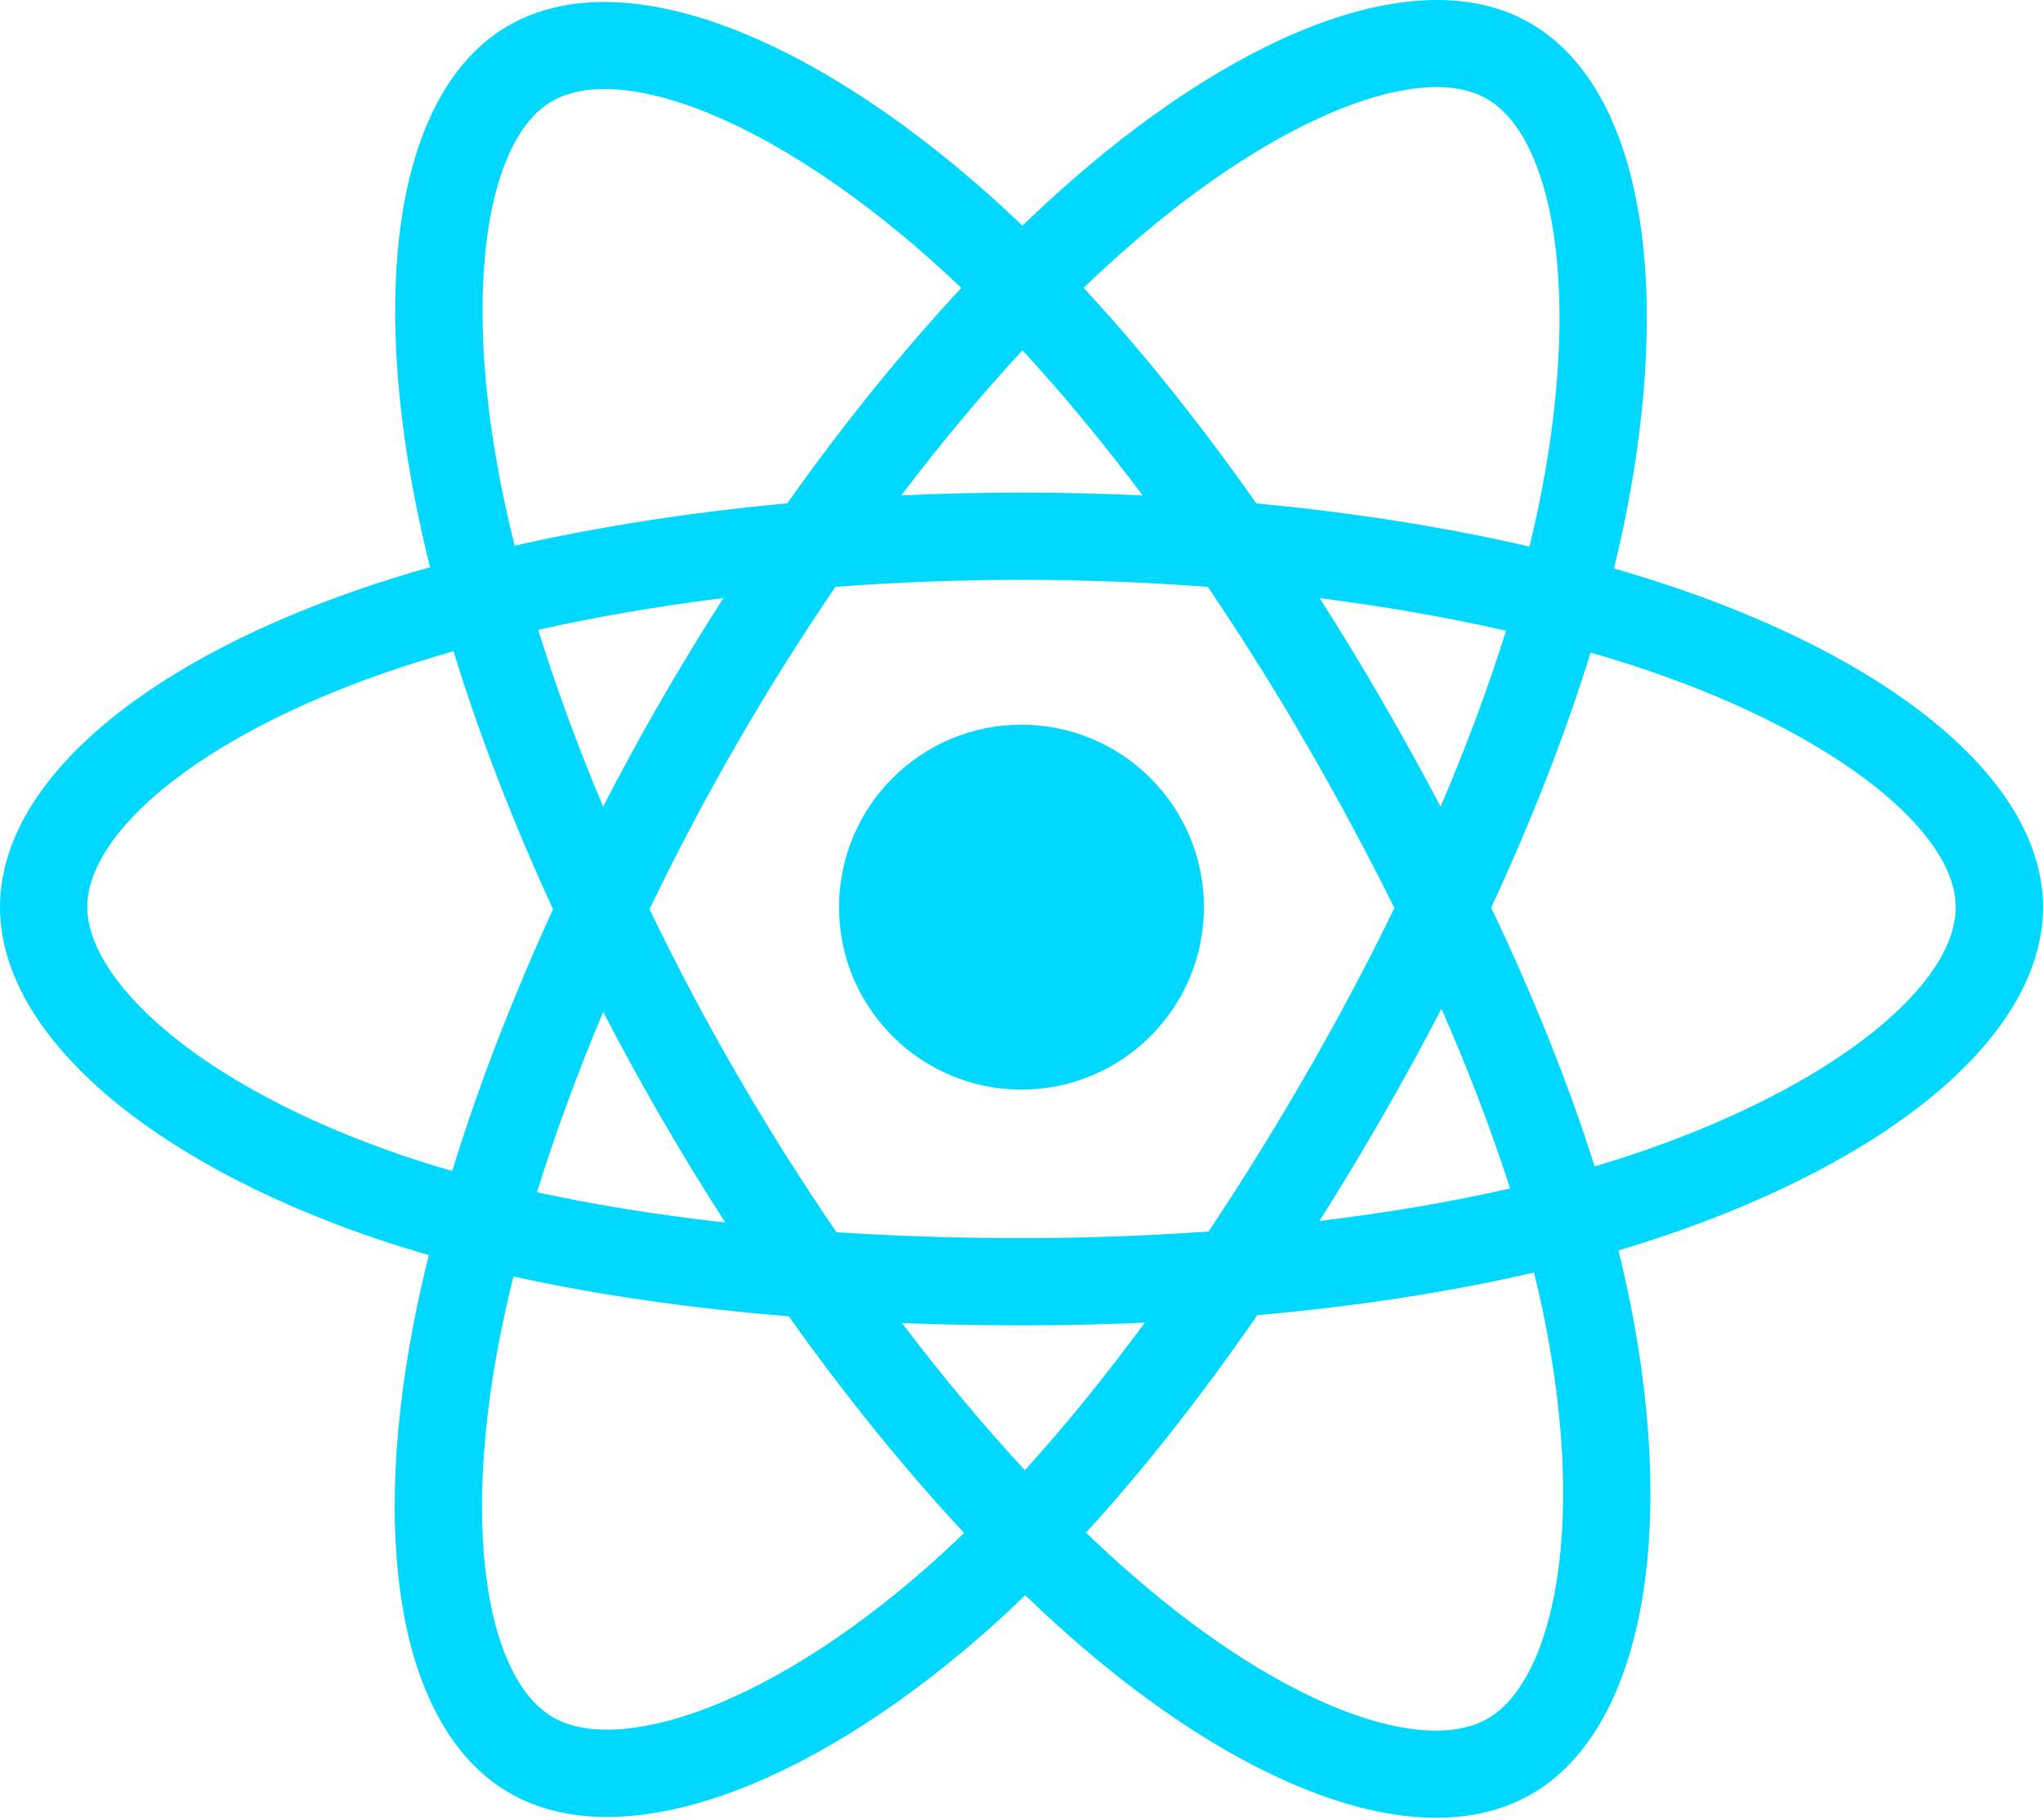
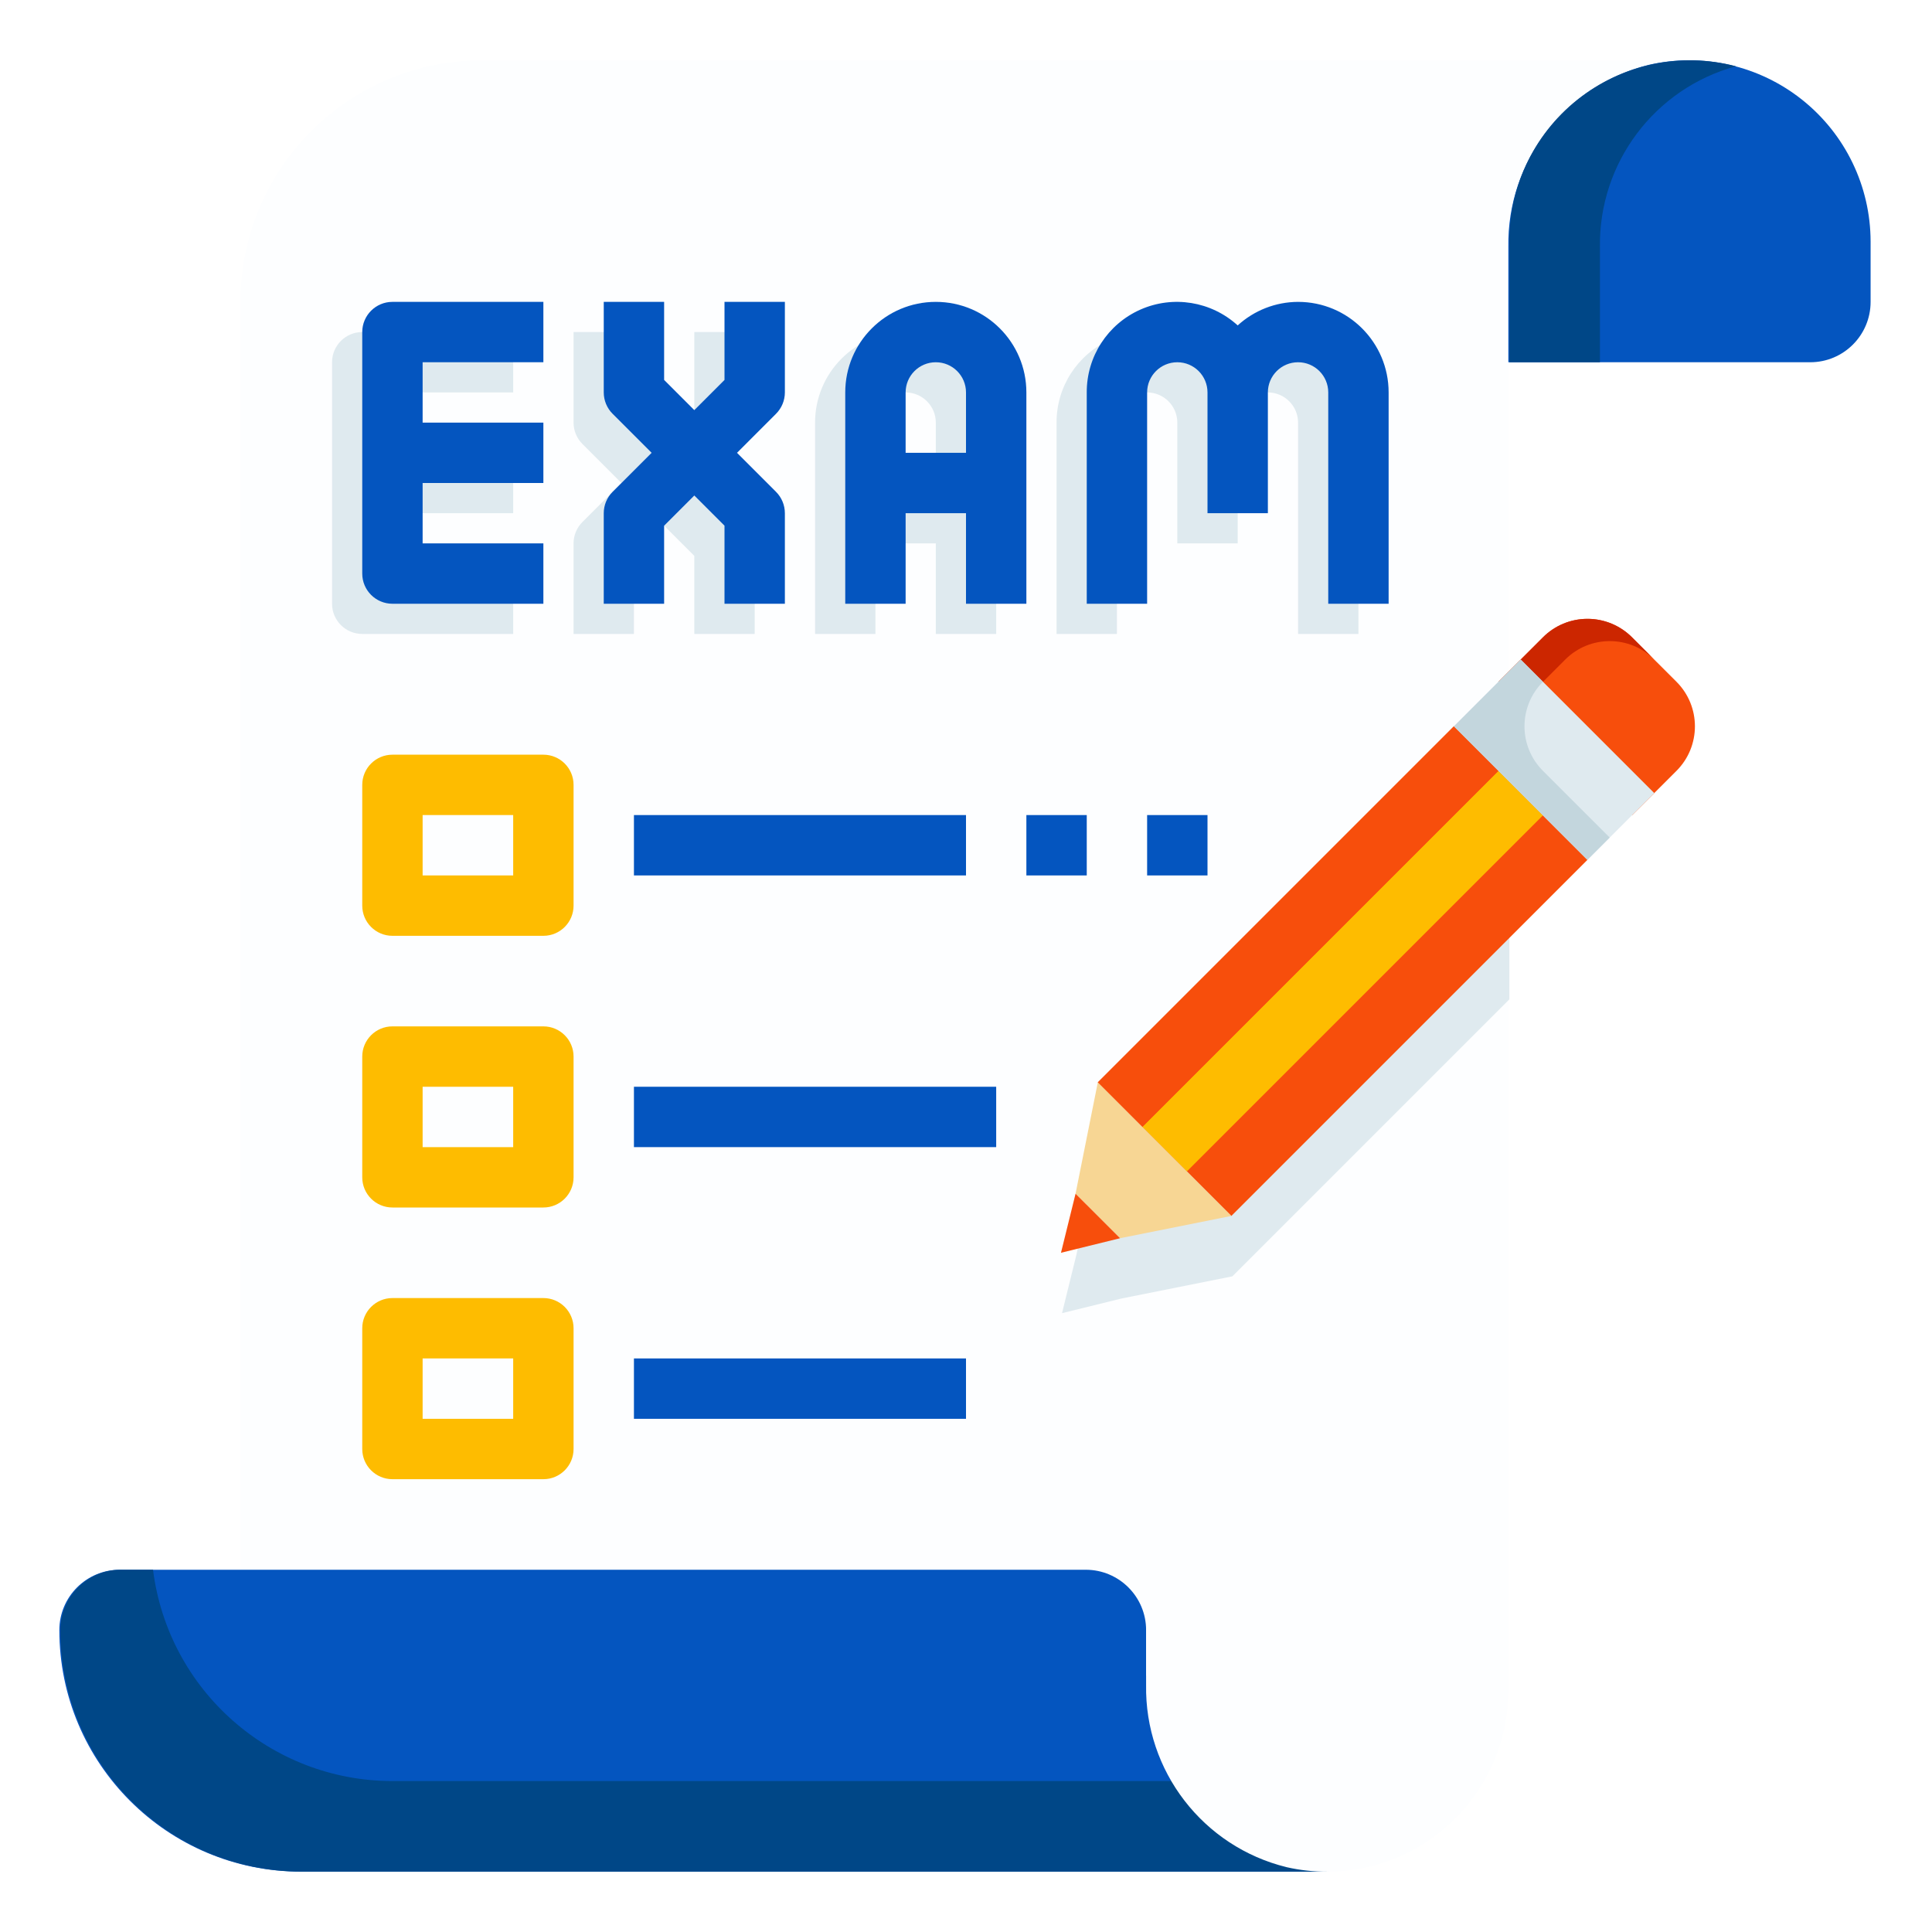
- <svg xmlns="http://www.w3.org/2000/svg" aria-hidden="true" role="img" class="iconify iconify--logos" width="35.93" height="32" preserveAspectRatio="xMidYMid meet" viewBox="0 0 256 228">
-   <path fill="#00D8FF" d="M210.483 73.824a171.49 171.49 0 0 0-8.24-2.597c.465-1.9.893-3.777 1.273-5.621c6.238-30.281 2.16-54.676-11.769-62.708c-13.355-7.7-35.196.329-57.254 19.526a171.23 171.23 0 0 0-6.375 5.848a155.866 155.866 0 0 0-4.241-3.917C100.759 3.829 77.587-4.822 63.673 3.233C50.33 10.957 46.379 33.89 51.995 62.588a170.974 170.974 0 0 0 1.892 8.48c-3.28.932-6.445 1.924-9.474 2.98C17.309 83.498 0 98.307 0 113.668c0 15.865 18.582 31.778 46.812 41.427a145.52 145.52 0 0 0 6.921 2.165a167.467 167.467 0 0 0-2.01 9.138c-5.354 28.2-1.173 50.591 12.134 58.266c13.744 7.926 36.812-.22 59.273-19.855a145.567 145.567 0 0 0 5.342-4.923a168.064 168.064 0 0 0 6.92 6.314c21.758 18.722 43.246 26.282 56.54 18.586c13.731-7.949 18.194-32.003 12.4-61.268a145.016 145.016 0 0 0-1.535-6.842c1.62-.48 3.21-.974 4.76-1.488c29.348-9.723 48.443-25.443 48.443-41.52c0-15.417-17.868-30.326-45.517-39.844Zm-6.365 70.984c-1.4.463-2.836.91-4.3 1.345c-3.24-10.257-7.612-21.163-12.963-32.432c5.106-11 9.31-21.767 12.459-31.957c2.619.758 5.16 1.557 7.61 2.4c23.69 8.156 38.14 20.213 38.14 29.504c0 9.896-15.606 22.743-40.946 31.14Zm-10.514 20.834c2.562 12.94 2.927 24.64 1.23 33.787c-1.524 8.219-4.59 13.698-8.382 15.893c-8.067 4.67-25.32-1.4-43.927-17.412a156.726 156.726 0 0 1-6.437-5.87c7.214-7.889 14.423-17.06 21.459-27.246c12.376-1.098 24.068-2.894 34.671-5.345a134.17 134.17 0 0 1 1.386 6.193ZM87.276 214.515c-7.882 2.783-14.16 2.863-17.955.675c-8.075-4.657-11.432-22.636-6.853-46.752a156.923 156.923 0 0 1 1.869-8.499c10.486 2.32 22.093 3.988 34.498 4.994c7.084 9.967 14.501 19.128 21.976 27.15a134.668 134.668 0 0 1-4.877 4.492c-9.933 8.682-19.886 14.842-28.658 17.94ZM50.35 144.747c-12.483-4.267-22.792-9.812-29.858-15.863c-6.35-5.437-9.555-10.836-9.555-15.216c0-9.322 13.897-21.212 37.076-29.293c2.813-.98 5.757-1.905 8.812-2.773c3.204 10.42 7.406 21.315 12.477 32.332c-5.137 11.18-9.399 22.249-12.634 32.792a134.718 134.718 0 0 1-6.318-1.979Zm12.378-84.26c-4.811-24.587-1.616-43.134 6.425-47.789c8.564-4.958 27.502 2.111 47.463 19.835a144.318 144.318 0 0 1 3.841 3.545c-7.438 7.987-14.787 17.08-21.808 26.988c-12.04 1.116-23.565 2.908-34.161 5.309a160.342 160.342 0 0 1-1.76-7.887Zm110.427 27.268a347.8 347.8 0 0 0-7.785-12.803c8.168 1.033 15.994 2.404 23.343 4.08c-2.206 7.072-4.956 14.465-8.193 22.045a381.151 381.151 0 0 0-7.365-13.322Zm-45.032-43.861c5.044 5.465 10.096 11.566 15.065 18.186a322.04 322.04 0 0 0-30.257-.006c4.974-6.559 10.069-12.652 15.192-18.18ZM82.802 87.83a323.167 323.167 0 0 0-7.227 13.238c-3.184-7.553-5.909-14.98-8.134-22.152c7.304-1.634 15.093-2.97 23.209-3.984a321.524 321.524 0 0 0-7.848 12.897Zm8.081 65.352c-8.385-.936-16.291-2.203-23.593-3.793c2.26-7.3 5.045-14.885 8.298-22.6a321.187 321.187 0 0 0 7.257 13.246c2.594 4.48 5.28 8.868 8.038 13.147Zm37.542 31.03c-5.184-5.592-10.354-11.779-15.403-18.433c4.902.192 9.899.29 14.978.29c5.218 0 10.376-.117 15.453-.343c-4.985 6.774-10.018 12.97-15.028 18.486Zm52.198-57.817c3.422 7.8 6.306 15.345 8.596 22.52c-7.422 1.694-15.436 3.058-23.88 4.071a382.417 382.417 0 0 0 7.859-13.026a347.403 347.403 0 0 0 7.425-13.565Zm-16.898 8.101a358.557 358.557 0 0 1-12.281 19.815a329.4 329.4 0 0 1-23.444.823c-7.967 0-15.716-.248-23.178-.732a310.202 310.202 0 0 1-12.513-19.846h.001a307.41 307.41 0 0 1-10.923-20.627a310.278 310.278 0 0 1 10.89-20.637l-.001.001a307.318 307.318 0 0 1 12.413-19.761c7.613-.576 15.42-.876 23.31-.876H128c7.926 0 15.743.303 23.354.883a329.357 329.357 0 0 1 12.335 19.695a358.489 358.489 0 0 1 11.036 20.54a329.472 329.472 0 0 1-11 20.722Zm22.56-122.124c8.572 4.944 11.906 24.881 6.52 51.026c-.344 1.668-.73 3.367-1.15 5.09c-10.622-2.452-22.155-4.275-34.23-5.408c-7.034-10.017-14.323-19.124-21.64-27.008a160.789 160.789 0 0 1 5.888-5.4c18.9-16.447 36.564-22.941 44.612-18.3ZM128 90.808c12.625 0 22.86 10.235 22.86 22.86s-10.235 22.86-22.86 22.86s-22.86-10.235-22.86-22.86s10.235-22.86 22.86-22.86Z" />
+ <svg xmlns="http://www.w3.org/2000/svg" viewBox="0 0 64 64" fill="#000000">
+   <g id="SVGRepo_bgCarrier" stroke-width="0" />
+   <g id="SVGRepo_tracerCarrier" stroke-linecap="round" stroke-linejoin="round" />
+   <g id="SVGRepo_iconCarrier">
+     <g data-name="08_Exam" id="_08_Exam">
+       <path d="M55.966,2h-40a8,8,0,0,0-8,8V54h42V8.5Z" style="fill:#fdfeff" />
+       <path d="M59.966,12h-10V8.185a6.114,6.114,0,0,1,4.656-6.038A6.011,6.011,0,0,1,61.966,8v2A2,2,0,0,1,59.966,12Z" style="fill:#0455bf" />
+       <path d="M57.506,2.195A5.986,5.986,0,0,0,50,8.185V12h3V8.185A6.118,6.118,0,0,1,57.506,2.195Z" style="fill:#004787" />
+       <path d="M43.966,62h-34a8,8,0,0,1-8-8h0a2,2,0,0,1,2-2h32a2,2,0,0,1,2,2v1.5Z" style="fill:#0455bf" />
+       <path d="M13,59a8,8,0,0,1-7.931-7H4a2,2,0,0,0-2,2,8,8,0,0,0,8,8H44l-2.769-3Z" style="fill:#004787" />
+       <path d="M49.966,56a6.011,6.011,0,0,1-7.344,5.853,6.114,6.114,0,0,1-4.656-6.038V52h12Z" style="fill:#fdfeff" />
+       <path d="M11,12v8a1,1,0,0,0,1,1h5V19H13V17h4V15H13V13h4V11H12A1,1,0,0,0,11,12Z" style="fill:#dfeaef" />
+       <path d="M23,13.586l-1,1-1-1V11H19v3a1,1,0,0,0,.293.707L20.586,16l-1.293,1.293A1,1,0,0,0,19,18v3h2V18.414l1-1,1,1V21h2V18a1,1,0,0,0-.293-.707L23.414,16l1.293-1.293A1,1,0,0,0,25,14V11H23Z" style="fill:#dfeaef" />
+       <path d="M30,11a3,3,0,0,0-3,3v7h2V18h2v3h2V14A3,3,0,0,0,30,11Zm-1,5V14a1,1,0,0,1,2,0v2Z" style="fill:#dfeaef" />
+       <path d="M42,11a2.981,2.981,0,0,0-2,.78A2.987,2.987,0,0,0,35,14v7h2V14a1,1,0,0,1,2,0v4h2V14a1,1,0,0,1,2,0v7h2V14A3,3,0,0,0,42,11Z" style="fill:#dfeaef" />
+       <path d="M12,11v8a1,1,0,0,0,1,1h5V18H14V16h4V14H14V12h4V10H13A1,1,0,0,0,12,11Z" style="fill:#0455bf" />
+       <path d="M24,12.586l-1,1-1-1V10H20v3a1,1,0,0,0,.293.707L21.586,15l-1.293,1.293A1,1,0,0,0,20,17v3h2V17.414l1-1,1,1V20h2V17a1,1,0,0,0-.293-.707L24.414,15l1.293-1.293A1,1,0,0,0,26,13V10H24Z" style="fill:#0455bf" />
+       <path d="M31,10a3,3,0,0,0-3,3v7h2V17h2v3h2V13A3,3,0,0,0,31,10Zm-1,5V13a1,1,0,0,1,2,0v2Z" style="fill:#0455bf" />
+       <path d="M43,10a2.981,2.981,0,0,0-2,.78A2.987,2.987,0,0,0,36,13v7h2V13a1,1,0,0,1,2,0v4h2V13a1,1,0,0,1,2,0v7h2V13A3,3,0,0,0,43,10Z" style="fill:#0455bf" />
+       <path d="M18,31H13a1,1,0,0,1-1-1V26a1,1,0,0,1,1-1h5a1,1,0,0,1,1,1v4A1,1,0,0,1,18,31Zm-4-2h3V27H14Z" style="fill:#febc00" />
+       <path d="M18,40H13a1,1,0,0,1-1-1V35a1,1,0,0,1,1-1h5a1,1,0,0,1,1,1v4A1,1,0,0,1,18,40Zm-4-2h3V36H14Z" style="fill:#febc00" />
+       <path d="M18,49H13a1,1,0,0,1-1-1V44a1,1,0,0,1,1-1h5a1,1,0,0,1,1,1v4A1,1,0,0,1,18,49Zm-4-2h3V45H14Z" style="fill:#febc00" />
+       <rect height="2" style="fill:#0455bf" width="11" x="21" y="27" />
+       <rect height="2" style="fill:#0455bf" width="12" x="21" y="36" />
+       <rect height="2" style="fill:#0455bf" width="11" x="21" y="45" />
+       <rect height="2" style="fill:#0455bf" width="2" x="38" y="27" />
+       <rect height="2" style="fill:#0455bf" width="2" x="34" y="27" />
+       <polygon points="48.197 26.06 36.4 37.857 35.663 41.543 35.181 43.5 37.138 43.018 40.824 42.28 50 33.104 50 24.257 48.197 26.06" style="fill:#dfeaef" />
+       <path d="M54.061,27.009l-4.424-4.424,1.475-1.474a2.084,2.084,0,0,1,2.949,0l1.475,1.474a2.087,2.087,0,0,1,0,2.95Z" style="fill:#f74e0c" />
+       <path d="M54.8,21.848l-.737-.737a2.084,2.084,0,0,0-2.949,0l-1.475,1.474.738.738,1.474-1.475A2.086,2.086,0,0,1,54.8,21.848Z" style="fill:#cc2600" />
+       <rect height="6.256" style="fill:#f74e0c" transform="translate(-9.721 40.872) rotate(-45)" width="16.683" x="36.135" y="29.042" />
+       <rect height="2.085" style="fill:#febc00" transform="translate(-9.721 40.872) rotate(-45)" width="16.683" x="36.135" y="31.128" />
+       <rect height="2.085" style="fill:#f74e0c" transform="translate(-9.11 39.397) rotate(-45)" width="16.683" x="34.66" y="29.653" />
+       <rect height="6.256" style="fill:#dfeaef" transform="translate(-2.717 43.773) rotate(-45)" width="3.128" x="49.917" y="22.038" />
+       <path d="M51.112,25.535a2.085,2.085,0,0,1,0-2.95h0l-.737-.737L48.163,24.06l4.423,4.424.738-.738Z" style="fill:#c3d6dd" />
+       <polygon points="37.103 41.018 35.629 39.543 36.366 35.857 40.79 40.28 37.103 41.018" style="fill:#f7d694" />
+       <polygon points="35.629 39.543 35.146 41.5 37.103 41.018 35.629 39.543" style="fill:#f74e0c" />
+     </g>
+   </g>
</svg>
